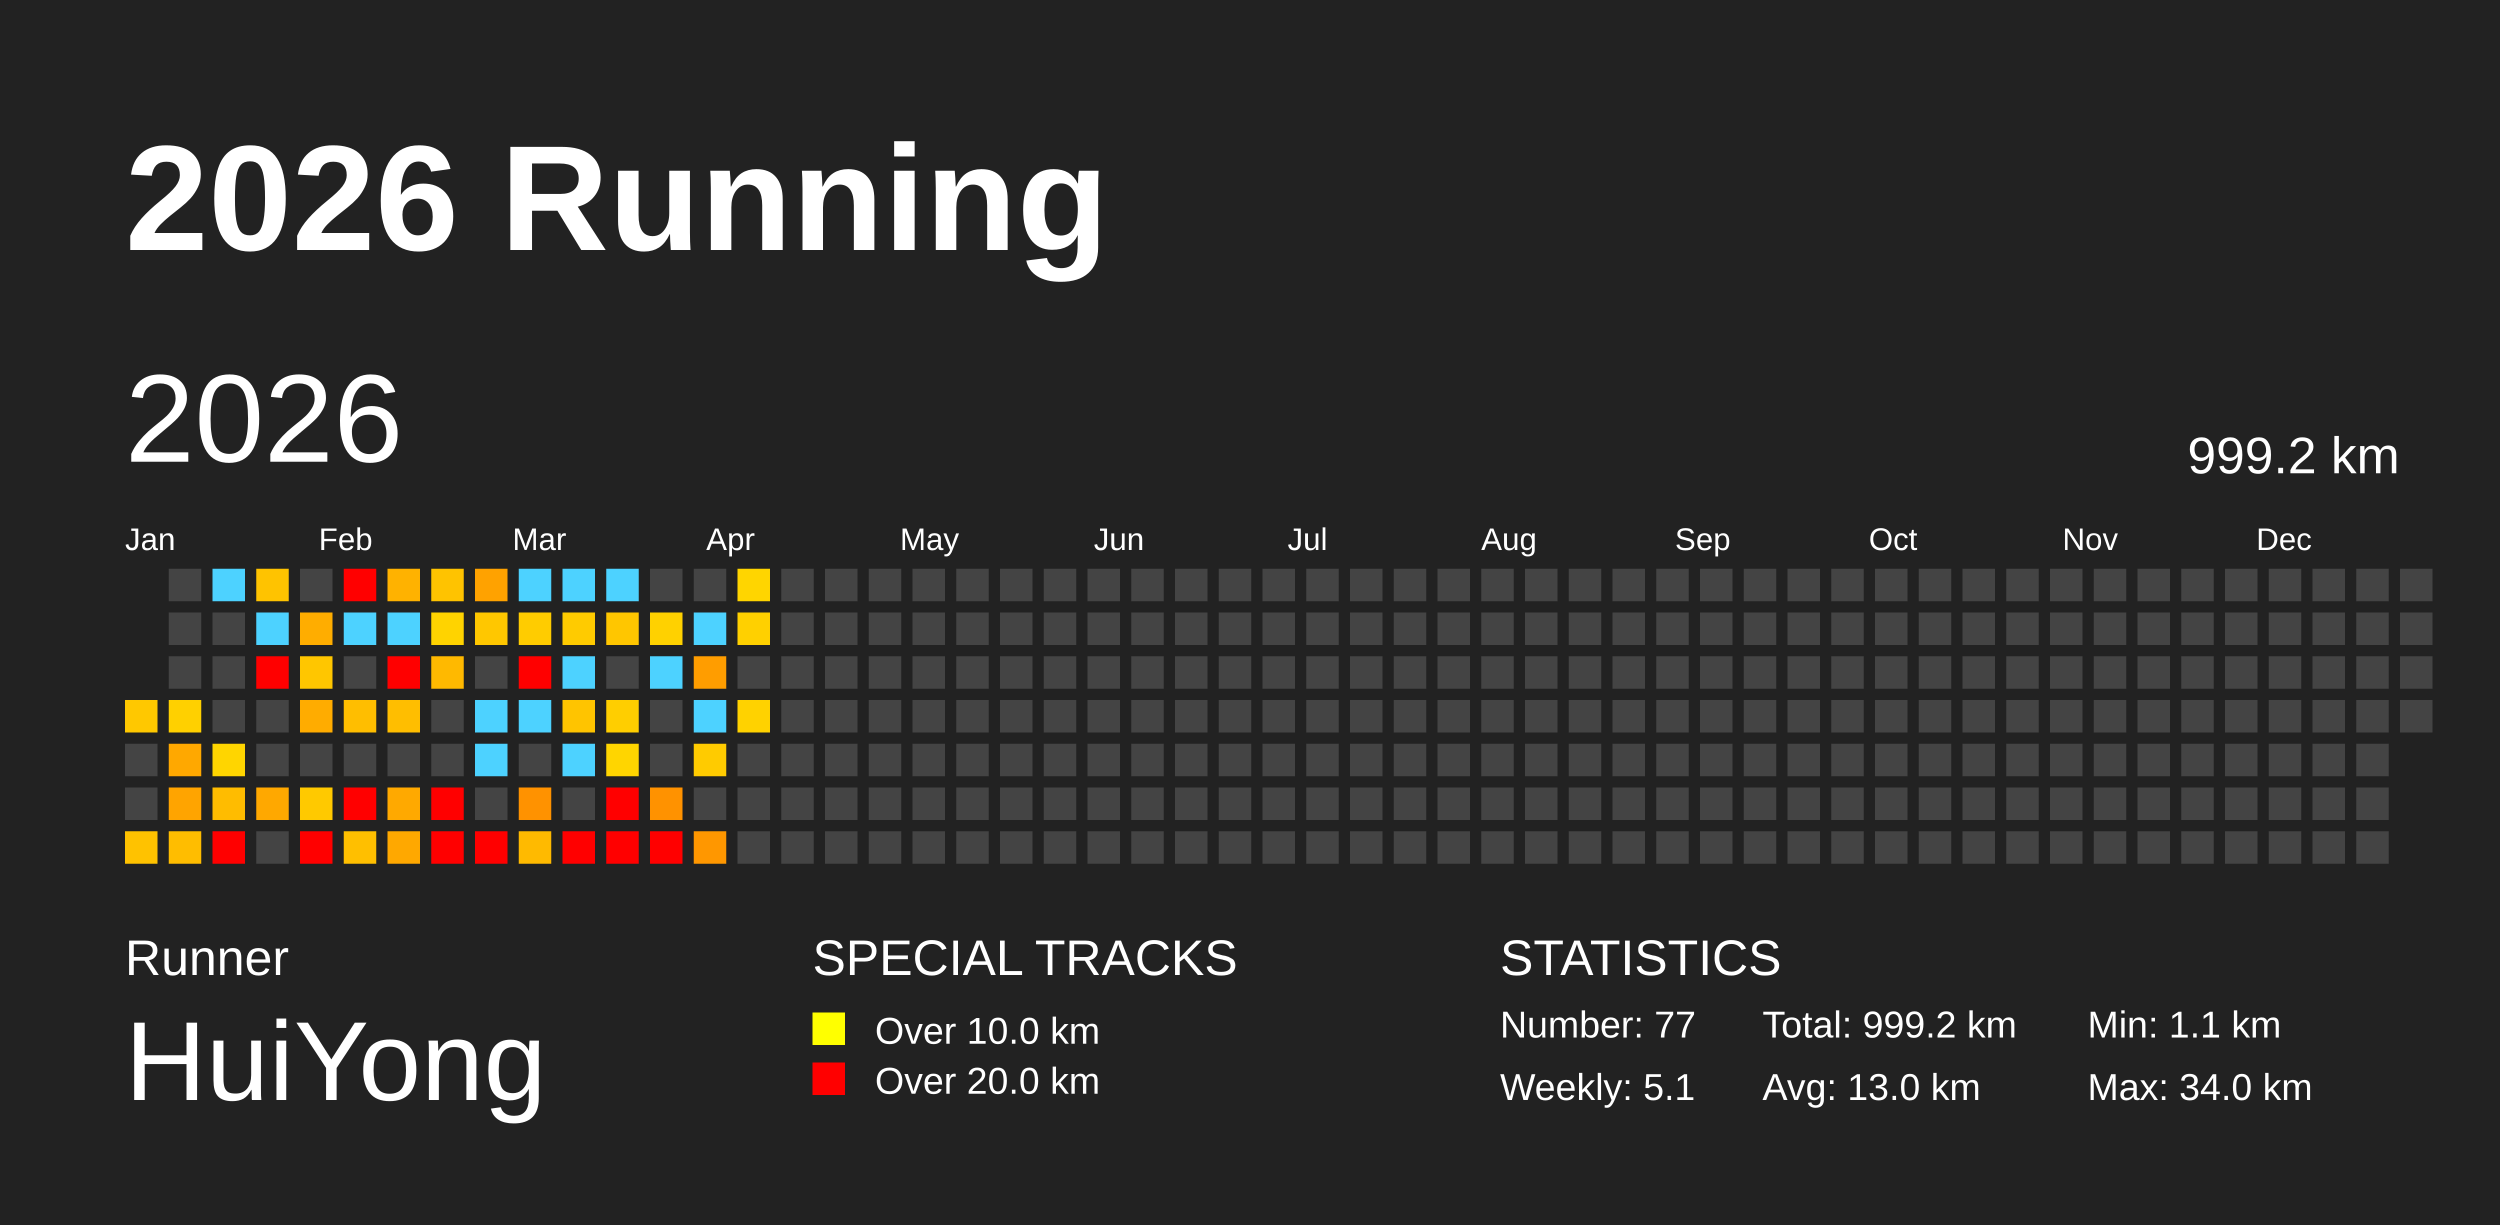
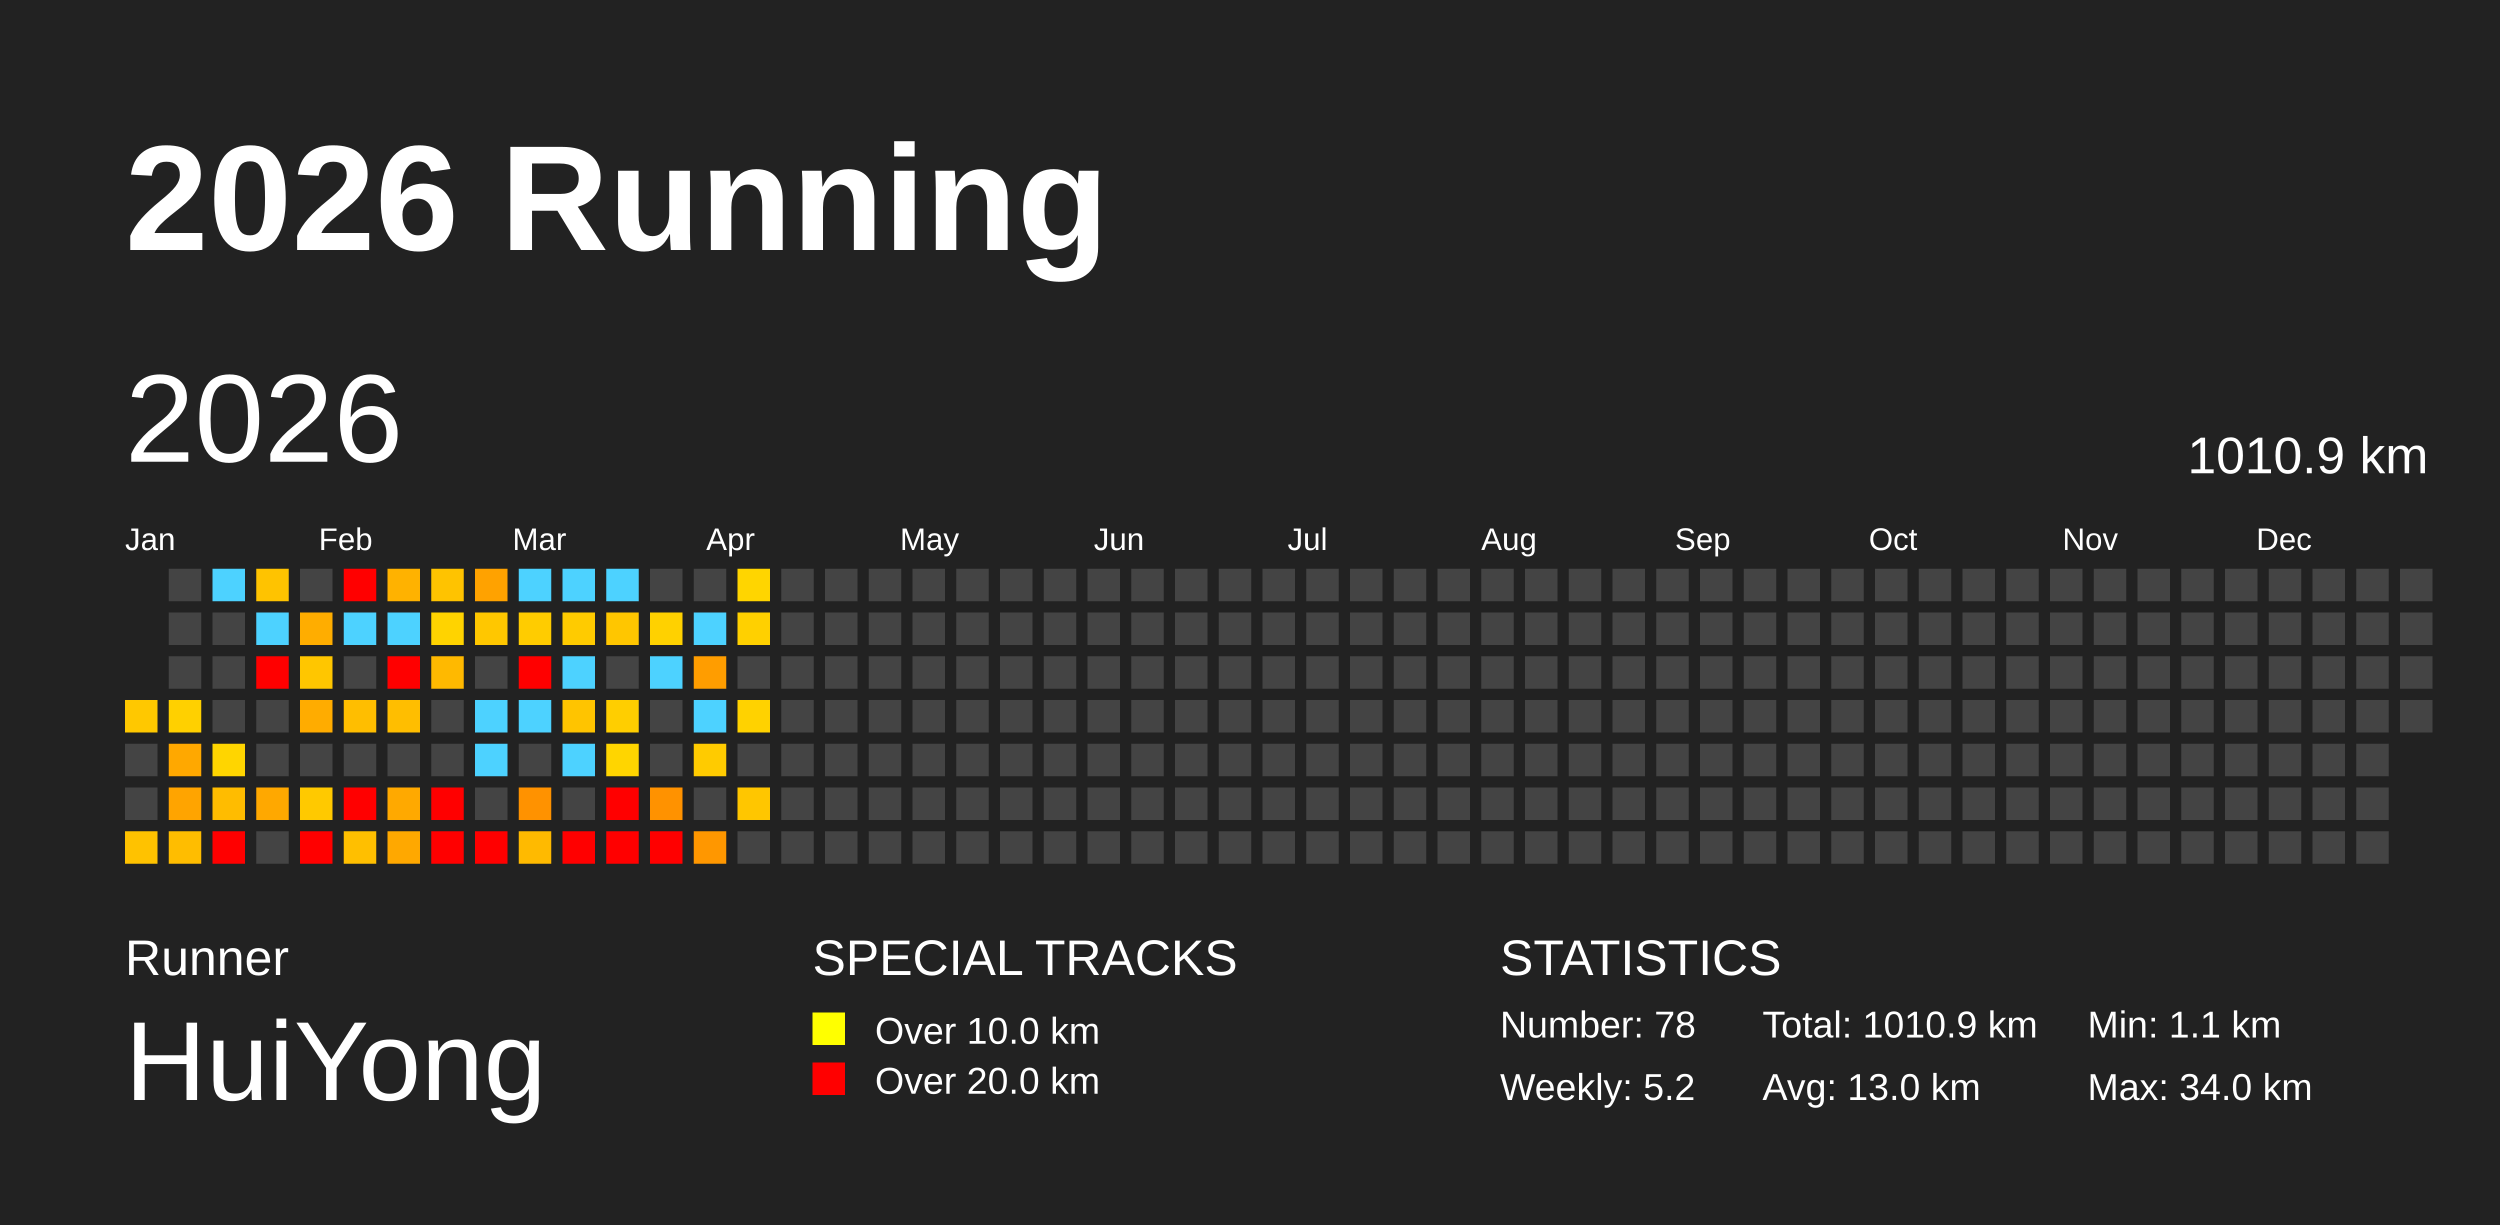
<svg xmlns="http://www.w3.org/2000/svg" baseProfile="full" height="98mm" version="1.1" viewBox="0,0,200,98" width="200mm">
  <defs />
  <rect fill="#222222" height="98" width="200" x="0" y="0" />
  <text fill="#FFFFFF" style="font-size:12px; font-family:Arial; font-weight:bold;" x="10" y="20">2026 Running</text>
  <text fill="#FFFFFF" style="font-size:4px; font-family:Arial" x="10" y="78">Runner</text>
  <text fill="#FFFFFF" style="font-size:9px; font-family:Arial" x="10" y="88">HuiYong</text>
  <text fill="#FFFFFF" style="font-size:4px; font-family:Arial" x="65" y="78">SPECIAL TRACKS</text>
  <rect fill="yellow" height="2.6" width="2.6" x="65" y="81" />
  <text fill="#FFFFFF" style="font-size:3px; font-family:Arial" x="70" y="83.5">Over 10.0 km</text>
  <rect fill="red" height="2.6" width="2.6" x="65" y="85" />
  <text fill="#FFFFFF" style="font-size:3px; font-family:Arial" x="70" y="87.5">Over 20.0 km</text>
  <text fill="#FFFFFF" style="font-size:4px; font-family:Arial" x="120" y="78">STATISTICS</text>
-   <text fill="#FFFFFF" style="font-size:3px; font-family:Arial" x="120" y="83">Number: 77</text>
-   <text fill="#FFFFFF" style="font-size:3px; font-family:Arial" x="120" y="88">Weekly: 5.1</text>
-   <text fill="#FFFFFF" style="font-size:3px; font-family:Arial" x="141" y="83">Total: 999.2 km</text>
+   <text fill="#FFFFFF" style="font-size:3px; font-family:Arial" x="120" y="83">Number: 78</text>
+   <text fill="#FFFFFF" style="font-size:3px; font-family:Arial" x="120" y="88">Weekly: 5.2</text>
+   <text fill="#FFFFFF" style="font-size:3px; font-family:Arial" x="141" y="83">Total: 1010.9 km</text>
  <text fill="#FFFFFF" style="font-size:3px; font-family:Arial" x="141" y="88">Avg: 13.0 km</text>
  <text fill="#FFFFFF" style="font-size:3px; font-family:Arial" x="167" y="83">Min: 1.1 km</text>
  <text fill="#FFFFFF" style="font-size:3px; font-family:Arial" x="167" y="88">Max: 34.0 km</text>
  <text dominant-baseline="hanging" fill="#FFFFFF" style="font-size:10.0px; font-family:Arial;" x="10" y="30">2026</text>
-   <text dominant-baseline="hanging" fill="#FFFFFF" style="font-size:4.125px; font-family:Arial;" x="175" y="35">999.2 km</text>
+   <text dominant-baseline="hanging" fill="#FFFFFF" style="font-size:4.125px; font-family:Arial;" x="175" y="35">1010.9 km</text>
  <text fill="#FFFFFF" style="font-size:2.5px; font-family:Arial" x="10.0" y="44">Jan</text>
  <text fill="#FFFFFF" style="font-size:2.5px; font-family:Arial" x="25.5" y="44">Feb</text>
  <text fill="#FFFFFF" style="font-size:2.5px; font-family:Arial" x="41.0" y="44">Mar</text>
  <text fill="#FFFFFF" style="font-size:2.5px; font-family:Arial" x="56.5" y="44">Apr</text>
  <text fill="#FFFFFF" style="font-size:2.5px; font-family:Arial" x="72.0" y="44">May</text>
  <text fill="#FFFFFF" style="font-size:2.5px; font-family:Arial" x="87.5" y="44">Jun</text>
  <text fill="#FFFFFF" style="font-size:2.5px; font-family:Arial" x="103.0" y="44">Jul</text>
  <text fill="#FFFFFF" style="font-size:2.5px; font-family:Arial" x="118.5" y="44">Aug</text>
  <text fill="#FFFFFF" style="font-size:2.5px; font-family:Arial" x="134.0" y="44">Sep</text>
  <text fill="#FFFFFF" style="font-size:2.5px; font-family:Arial" x="149.5" y="44">Oct</text>
  <text fill="#FFFFFF" style="font-size:2.5px; font-family:Arial" x="165.0" y="44">Nov</text>
  <text fill="#FFFFFF" style="font-size:2.5px; font-family:Arial" x="180.5" y="44">Dec</text>
  <rect fill="#ffc800" height="2.6" width="2.6" x="10.0" y="56.0" />
  <rect fill="#444444" height="2.6" width="2.6" x="10.0" y="59.5" />
  <rect fill="#444444" height="2.6" width="2.6" x="10.0" y="63.0" />
  <rect fill="#ffc200" height="2.6" width="2.6" x="10.0" y="66.5" />
  <rect fill="#444444" height="2.6" width="2.6" x="13.5" y="45.5" />
  <rect fill="#444444" height="2.6" width="2.6" x="13.5" y="49.0" />
  <rect fill="#444444" height="2.6" width="2.6" x="13.5" y="52.5" />
  <rect fill="#ffd000" height="2.6" width="2.6" x="13.5" y="56.0" />
  <rect fill="#ffa800" height="2.6" width="2.6" x="13.5" y="59.5" />
  <rect fill="#ffa400" height="2.6" width="2.6" x="13.5" y="63.0" />
  <rect fill="#ffbd00" height="2.6" width="2.6" x="13.5" y="66.5" />
  <rect fill="#4dd2ff" height="2.6" width="2.6" x="17.0" y="45.5" />
  <rect fill="#444444" height="2.6" width="2.6" x="17.0" y="49.0" />
  <rect fill="#444444" height="2.6" width="2.6" x="17.0" y="52.5" />
  <rect fill="#444444" height="2.6" width="2.6" x="17.0" y="56.0" />
  <rect fill="#ffd500" height="2.6" width="2.6" x="17.0" y="59.5" />
  <rect fill="#ffbc00" height="2.6" width="2.6" x="17.0" y="63.0" />
  <rect fill="red" height="2.6" width="2.6" x="17.0" y="66.5" />
  <rect fill="#ffc300" height="2.6" width="2.6" x="20.5" y="45.5" />
  <rect fill="#4dd2ff" height="2.6" width="2.6" x="20.5" y="49.0" />
  <rect fill="red" height="2.6" width="2.6" x="20.5" y="52.5" />
  <rect fill="#444444" height="2.6" width="2.6" x="20.5" y="56.0" />
  <rect fill="#444444" height="2.6" width="2.6" x="20.5" y="59.5" />
  <rect fill="#ffa800" height="2.6" width="2.6" x="20.5" y="63.0" />
  <rect fill="#444444" height="2.6" width="2.6" x="20.5" y="66.5" />
  <rect fill="#444444" height="2.6" width="2.6" x="24.0" y="45.5" />
  <rect fill="#ffad00" height="2.6" width="2.6" x="24.0" y="49.0" />
  <rect fill="#ffc600" height="2.6" width="2.6" x="24.0" y="52.5" />
  <rect fill="#ffac00" height="2.6" width="2.6" x="24.0" y="56.0" />
  <rect fill="#444444" height="2.6" width="2.6" x="24.0" y="59.5" />
  <rect fill="#ffc900" height="2.6" width="2.6" x="24.0" y="63.0" />
  <rect fill="red" height="2.6" width="2.6" x="24.0" y="66.5" />
  <rect fill="red" height="2.6" width="2.6" x="27.5" y="45.5" />
  <rect fill="#4dd2ff" height="2.6" width="2.6" x="27.5" y="49.0" />
  <rect fill="#444444" height="2.6" width="2.6" x="27.5" y="52.5" />
  <rect fill="#ffbe00" height="2.6" width="2.6" x="27.5" y="56.0" />
  <rect fill="#444444" height="2.6" width="2.6" x="27.5" y="59.5" />
  <rect fill="red" height="2.6" width="2.6" x="27.5" y="63.0" />
  <rect fill="#ffbf00" height="2.6" width="2.6" x="27.5" y="66.5" />
  <rect fill="#ffb200" height="2.6" width="2.6" x="31.0" y="45.5" />
  <rect fill="#4dd2ff" height="2.6" width="2.6" x="31.0" y="49.0" />
  <rect fill="red" height="2.6" width="2.6" x="31.0" y="52.5" />
  <rect fill="#ffbe00" height="2.6" width="2.6" x="31.0" y="56.0" />
  <rect fill="#444444" height="2.6" width="2.6" x="31.0" y="59.5" />
  <rect fill="#ffa900" height="2.6" width="2.6" x="31.0" y="63.0" />
  <rect fill="#ffa800" height="2.6" width="2.6" x="31.0" y="66.5" />
  <rect fill="#ffc300" height="2.6" width="2.6" x="34.5" y="45.5" />
  <rect fill="#ffd300" height="2.6" width="2.6" x="34.5" y="49.0" />
  <rect fill="#ffb900" height="2.6" width="2.6" x="34.5" y="52.5" />
  <rect fill="#444444" height="2.6" width="2.6" x="34.5" y="56.0" />
  <rect fill="#444444" height="2.6" width="2.6" x="34.5" y="59.5" />
  <rect fill="red" height="2.6" width="2.6" x="34.5" y="63.0" />
  <rect fill="red" height="2.6" width="2.6" x="34.5" y="66.5" />
  <rect fill="#ffa200" height="2.6" width="2.6" x="38.0" y="45.5" />
  <rect fill="#ffc700" height="2.6" width="2.6" x="38.0" y="49.0" />
  <rect fill="#444444" height="2.6" width="2.6" x="38.0" y="52.5" />
  <rect fill="#4dd2ff" height="2.6" width="2.6" x="38.0" y="56.0" />
  <rect fill="#4dd2ff" height="2.6" width="2.6" x="38.0" y="59.5" />
  <rect fill="#444444" height="2.6" width="2.6" x="38.0" y="63.0" />
  <rect fill="red" height="2.6" width="2.6" x="38.0" y="66.5" />
  <rect fill="#4dd2ff" height="2.6" width="2.6" x="41.5" y="45.5" />
  <rect fill="#ffcc00" height="2.6" width="2.6" x="41.5" y="49.0" />
  <rect fill="red" height="2.6" width="2.6" x="41.5" y="52.5" />
  <rect fill="#4dd2ff" height="2.6" width="2.6" x="41.5" y="56.0" />
  <rect fill="#444444" height="2.6" width="2.6" x="41.5" y="59.5" />
  <rect fill="#ff9200" height="2.6" width="2.6" x="41.5" y="63.0" />
  <rect fill="#ffba00" height="2.6" width="2.6" x="41.5" y="66.5" />
  <rect fill="#4dd2ff" height="2.6" width="2.6" x="45.0" y="45.5" />
  <rect fill="#ffcb00" height="2.6" width="2.6" x="45.0" y="49.0" />
  <rect fill="#4dd2ff" height="2.6" width="2.6" x="45.0" y="52.5" />
  <rect fill="#ffc400" height="2.6" width="2.6" x="45.0" y="56.0" />
  <rect fill="#4dd2ff" height="2.6" width="2.6" x="45.0" y="59.5" />
  <rect fill="#444444" height="2.6" width="2.6" x="45.0" y="63.0" />
  <rect fill="red" height="2.6" width="2.6" x="45.0" y="66.5" />
  <rect fill="#4dd2ff" height="2.6" width="2.6" x="48.5" y="45.5" />
  <rect fill="#ffc600" height="2.6" width="2.6" x="48.5" y="49.0" />
  <rect fill="#444444" height="2.6" width="2.6" x="48.5" y="52.5" />
  <rect fill="#ffce00" height="2.6" width="2.6" x="48.5" y="56.0" />
  <rect fill="#ffd500" height="2.6" width="2.6" x="48.5" y="59.5" />
  <rect fill="red" height="2.6" width="2.6" x="48.5" y="63.0" />
  <rect fill="red" height="2.6" width="2.6" x="48.5" y="66.5" />
  <rect fill="#444444" height="2.6" width="2.6" x="52.0" y="45.5" />
  <rect fill="#ffd100" height="2.6" width="2.6" x="52.0" y="49.0" />
  <rect fill="#4dd2ff" height="2.6" width="2.6" x="52.0" y="52.5" />
  <rect fill="#444444" height="2.6" width="2.6" x="52.0" y="56.0" />
  <rect fill="#444444" height="2.6" width="2.6" x="52.0" y="59.5" />
  <rect fill="#ff9200" height="2.6" width="2.6" x="52.0" y="63.0" />
  <rect fill="red" height="2.6" width="2.6" x="52.0" y="66.5" />
  <rect fill="#444444" height="2.6" width="2.6" x="55.5" y="45.5" />
  <rect fill="#4dd2ff" height="2.6" width="2.6" x="55.5" y="49.0" />
  <rect fill="#ff9d00" height="2.6" width="2.6" x="55.5" y="52.5" />
  <rect fill="#4dd2ff" height="2.6" width="2.6" x="55.5" y="56.0" />
  <rect fill="#ffcb00" height="2.6" width="2.6" x="55.5" y="59.5" />
  <rect fill="#444444" height="2.6" width="2.6" x="55.5" y="63.0" />
  <rect fill="#ff9700" height="2.6" width="2.6" x="55.5" y="66.5" />
  <rect fill="#ffd500" height="2.6" width="2.6" x="59.0" y="45.5" />
  <rect fill="#ffd000" height="2.6" width="2.6" x="59.0" y="49.0" />
  <rect fill="#444444" height="2.6" width="2.6" x="59.0" y="52.5" />
  <rect fill="#ffd200" height="2.6" width="2.6" x="59.0" y="56.0" />
  <rect fill="#444444" height="2.6" width="2.6" x="59.0" y="59.5" />
-   <rect fill="#444444" height="2.6" width="2.6" x="59.0" y="63.0" />
+   <rect fill="#ffc600" height="2.6" width="2.6" x="59.0" y="63.0" />
  <rect fill="#444444" height="2.6" width="2.6" x="59.0" y="66.5" />
  <rect fill="#444444" height="2.6" width="2.6" x="62.5" y="45.5" />
  <rect fill="#444444" height="2.6" width="2.6" x="62.5" y="49.0" />
  <rect fill="#444444" height="2.6" width="2.6" x="62.5" y="52.5" />
  <rect fill="#444444" height="2.6" width="2.6" x="62.5" y="56.0" />
  <rect fill="#444444" height="2.6" width="2.6" x="62.5" y="59.5" />
  <rect fill="#444444" height="2.6" width="2.6" x="62.5" y="63.0" />
  <rect fill="#444444" height="2.6" width="2.6" x="62.5" y="66.5" />
  <rect fill="#444444" height="2.6" width="2.6" x="66.0" y="45.5" />
  <rect fill="#444444" height="2.6" width="2.6" x="66.0" y="49.0" />
  <rect fill="#444444" height="2.6" width="2.6" x="66.0" y="52.5" />
  <rect fill="#444444" height="2.6" width="2.6" x="66.0" y="56.0" />
  <rect fill="#444444" height="2.6" width="2.6" x="66.0" y="59.5" />
  <rect fill="#444444" height="2.6" width="2.6" x="66.0" y="63.0" />
  <rect fill="#444444" height="2.6" width="2.6" x="66.0" y="66.5" />
  <rect fill="#444444" height="2.6" width="2.6" x="69.5" y="45.5" />
  <rect fill="#444444" height="2.6" width="2.6" x="69.5" y="49.0" />
  <rect fill="#444444" height="2.6" width="2.6" x="69.5" y="52.5" />
  <rect fill="#444444" height="2.6" width="2.6" x="69.5" y="56.0" />
  <rect fill="#444444" height="2.6" width="2.6" x="69.5" y="59.5" />
  <rect fill="#444444" height="2.6" width="2.6" x="69.5" y="63.0" />
  <rect fill="#444444" height="2.6" width="2.6" x="69.5" y="66.5" />
  <rect fill="#444444" height="2.6" width="2.6" x="73.0" y="45.5" />
  <rect fill="#444444" height="2.6" width="2.6" x="73.0" y="49.0" />
  <rect fill="#444444" height="2.6" width="2.6" x="73.0" y="52.5" />
  <rect fill="#444444" height="2.6" width="2.6" x="73.0" y="56.0" />
  <rect fill="#444444" height="2.6" width="2.6" x="73.0" y="59.5" />
  <rect fill="#444444" height="2.6" width="2.6" x="73.0" y="63.0" />
  <rect fill="#444444" height="2.6" width="2.6" x="73.0" y="66.5" />
  <rect fill="#444444" height="2.6" width="2.6" x="76.5" y="45.5" />
  <rect fill="#444444" height="2.6" width="2.6" x="76.5" y="49.0" />
  <rect fill="#444444" height="2.6" width="2.6" x="76.5" y="52.5" />
  <rect fill="#444444" height="2.6" width="2.6" x="76.5" y="56.0" />
  <rect fill="#444444" height="2.6" width="2.6" x="76.5" y="59.5" />
  <rect fill="#444444" height="2.6" width="2.6" x="76.5" y="63.0" />
  <rect fill="#444444" height="2.6" width="2.6" x="76.5" y="66.5" />
  <rect fill="#444444" height="2.6" width="2.6" x="80.0" y="45.5" />
  <rect fill="#444444" height="2.6" width="2.6" x="80.0" y="49.0" />
  <rect fill="#444444" height="2.6" width="2.6" x="80.0" y="52.5" />
  <rect fill="#444444" height="2.6" width="2.6" x="80.0" y="56.0" />
  <rect fill="#444444" height="2.6" width="2.6" x="80.0" y="59.5" />
  <rect fill="#444444" height="2.6" width="2.6" x="80.0" y="63.0" />
  <rect fill="#444444" height="2.6" width="2.6" x="80.0" y="66.5" />
  <rect fill="#444444" height="2.6" width="2.6" x="83.5" y="45.5" />
  <rect fill="#444444" height="2.6" width="2.6" x="83.5" y="49.0" />
  <rect fill="#444444" height="2.6" width="2.6" x="83.5" y="52.5" />
  <rect fill="#444444" height="2.6" width="2.6" x="83.5" y="56.0" />
  <rect fill="#444444" height="2.6" width="2.6" x="83.5" y="59.5" />
  <rect fill="#444444" height="2.6" width="2.6" x="83.5" y="63.0" />
  <rect fill="#444444" height="2.6" width="2.6" x="83.5" y="66.5" />
  <rect fill="#444444" height="2.6" width="2.6" x="87.0" y="45.5" />
  <rect fill="#444444" height="2.6" width="2.6" x="87.0" y="49.0" />
  <rect fill="#444444" height="2.6" width="2.6" x="87.0" y="52.5" />
  <rect fill="#444444" height="2.6" width="2.6" x="87.0" y="56.0" />
  <rect fill="#444444" height="2.6" width="2.6" x="87.0" y="59.5" />
  <rect fill="#444444" height="2.6" width="2.6" x="87.0" y="63.0" />
  <rect fill="#444444" height="2.6" width="2.6" x="87.0" y="66.5" />
  <rect fill="#444444" height="2.6" width="2.6" x="90.5" y="45.5" />
  <rect fill="#444444" height="2.6" width="2.6" x="90.5" y="49.0" />
  <rect fill="#444444" height="2.6" width="2.6" x="90.5" y="52.5" />
  <rect fill="#444444" height="2.6" width="2.6" x="90.5" y="56.0" />
  <rect fill="#444444" height="2.6" width="2.6" x="90.5" y="59.5" />
  <rect fill="#444444" height="2.6" width="2.6" x="90.5" y="63.0" />
  <rect fill="#444444" height="2.6" width="2.6" x="90.5" y="66.5" />
  <rect fill="#444444" height="2.6" width="2.6" x="94.0" y="45.5" />
  <rect fill="#444444" height="2.6" width="2.6" x="94.0" y="49.0" />
  <rect fill="#444444" height="2.6" width="2.6" x="94.0" y="52.5" />
  <rect fill="#444444" height="2.6" width="2.6" x="94.0" y="56.0" />
  <rect fill="#444444" height="2.6" width="2.6" x="94.0" y="59.5" />
  <rect fill="#444444" height="2.6" width="2.6" x="94.0" y="63.0" />
  <rect fill="#444444" height="2.6" width="2.6" x="94.0" y="66.5" />
  <rect fill="#444444" height="2.6" width="2.6" x="97.5" y="45.5" />
  <rect fill="#444444" height="2.6" width="2.6" x="97.5" y="49.0" />
  <rect fill="#444444" height="2.6" width="2.6" x="97.5" y="52.5" />
  <rect fill="#444444" height="2.6" width="2.6" x="97.5" y="56.0" />
  <rect fill="#444444" height="2.6" width="2.6" x="97.5" y="59.5" />
  <rect fill="#444444" height="2.6" width="2.6" x="97.5" y="63.0" />
  <rect fill="#444444" height="2.6" width="2.6" x="97.5" y="66.5" />
  <rect fill="#444444" height="2.6" width="2.6" x="101.0" y="45.5" />
  <rect fill="#444444" height="2.6" width="2.6" x="101.0" y="49.0" />
  <rect fill="#444444" height="2.6" width="2.6" x="101.0" y="52.5" />
  <rect fill="#444444" height="2.6" width="2.6" x="101.0" y="56.0" />
  <rect fill="#444444" height="2.6" width="2.6" x="101.0" y="59.5" />
  <rect fill="#444444" height="2.6" width="2.6" x="101.0" y="63.0" />
  <rect fill="#444444" height="2.6" width="2.6" x="101.0" y="66.5" />
  <rect fill="#444444" height="2.6" width="2.6" x="104.5" y="45.5" />
  <rect fill="#444444" height="2.6" width="2.6" x="104.5" y="49.0" />
  <rect fill="#444444" height="2.6" width="2.6" x="104.5" y="52.5" />
  <rect fill="#444444" height="2.6" width="2.6" x="104.5" y="56.0" />
  <rect fill="#444444" height="2.6" width="2.6" x="104.5" y="59.5" />
  <rect fill="#444444" height="2.6" width="2.6" x="104.5" y="63.0" />
  <rect fill="#444444" height="2.6" width="2.6" x="104.5" y="66.5" />
  <rect fill="#444444" height="2.6" width="2.6" x="108.0" y="45.5" />
  <rect fill="#444444" height="2.6" width="2.6" x="108.0" y="49.0" />
  <rect fill="#444444" height="2.6" width="2.6" x="108.0" y="52.5" />
  <rect fill="#444444" height="2.6" width="2.6" x="108.0" y="56.0" />
  <rect fill="#444444" height="2.6" width="2.6" x="108.0" y="59.5" />
  <rect fill="#444444" height="2.6" width="2.6" x="108.0" y="63.0" />
  <rect fill="#444444" height="2.6" width="2.6" x="108.0" y="66.5" />
  <rect fill="#444444" height="2.6" width="2.6" x="111.5" y="45.5" />
  <rect fill="#444444" height="2.6" width="2.6" x="111.5" y="49.0" />
  <rect fill="#444444" height="2.6" width="2.6" x="111.5" y="52.5" />
  <rect fill="#444444" height="2.6" width="2.6" x="111.5" y="56.0" />
  <rect fill="#444444" height="2.6" width="2.6" x="111.5" y="59.5" />
  <rect fill="#444444" height="2.6" width="2.6" x="111.5" y="63.0" />
  <rect fill="#444444" height="2.6" width="2.6" x="111.5" y="66.5" />
  <rect fill="#444444" height="2.6" width="2.6" x="115.0" y="45.5" />
  <rect fill="#444444" height="2.6" width="2.6" x="115.0" y="49.0" />
  <rect fill="#444444" height="2.6" width="2.6" x="115.0" y="52.5" />
  <rect fill="#444444" height="2.6" width="2.6" x="115.0" y="56.0" />
  <rect fill="#444444" height="2.6" width="2.6" x="115.0" y="59.5" />
  <rect fill="#444444" height="2.6" width="2.6" x="115.0" y="63.0" />
  <rect fill="#444444" height="2.6" width="2.6" x="115.0" y="66.5" />
  <rect fill="#444444" height="2.6" width="2.6" x="118.5" y="45.5" />
  <rect fill="#444444" height="2.6" width="2.6" x="118.5" y="49.0" />
  <rect fill="#444444" height="2.6" width="2.6" x="118.5" y="52.5" />
  <rect fill="#444444" height="2.6" width="2.6" x="118.5" y="56.0" />
  <rect fill="#444444" height="2.6" width="2.6" x="118.5" y="59.5" />
  <rect fill="#444444" height="2.6" width="2.6" x="118.5" y="63.0" />
  <rect fill="#444444" height="2.6" width="2.6" x="118.5" y="66.5" />
  <rect fill="#444444" height="2.6" width="2.6" x="122.0" y="45.5" />
  <rect fill="#444444" height="2.6" width="2.6" x="122.0" y="49.0" />
  <rect fill="#444444" height="2.6" width="2.6" x="122.0" y="52.5" />
  <rect fill="#444444" height="2.6" width="2.6" x="122.0" y="56.0" />
  <rect fill="#444444" height="2.6" width="2.6" x="122.0" y="59.5" />
  <rect fill="#444444" height="2.6" width="2.6" x="122.0" y="63.0" />
  <rect fill="#444444" height="2.6" width="2.6" x="122.0" y="66.5" />
  <rect fill="#444444" height="2.6" width="2.6" x="125.5" y="45.5" />
  <rect fill="#444444" height="2.6" width="2.6" x="125.5" y="49.0" />
  <rect fill="#444444" height="2.6" width="2.6" x="125.5" y="52.5" />
  <rect fill="#444444" height="2.6" width="2.6" x="125.5" y="56.0" />
  <rect fill="#444444" height="2.6" width="2.6" x="125.5" y="59.5" />
  <rect fill="#444444" height="2.6" width="2.6" x="125.5" y="63.0" />
  <rect fill="#444444" height="2.6" width="2.6" x="125.5" y="66.5" />
  <rect fill="#444444" height="2.6" width="2.6" x="129.0" y="45.5" />
  <rect fill="#444444" height="2.6" width="2.6" x="129.0" y="49.0" />
  <rect fill="#444444" height="2.6" width="2.6" x="129.0" y="52.5" />
  <rect fill="#444444" height="2.6" width="2.6" x="129.0" y="56.0" />
  <rect fill="#444444" height="2.6" width="2.6" x="129.0" y="59.5" />
  <rect fill="#444444" height="2.6" width="2.6" x="129.0" y="63.0" />
  <rect fill="#444444" height="2.6" width="2.6" x="129.0" y="66.5" />
  <rect fill="#444444" height="2.6" width="2.6" x="132.5" y="45.5" />
  <rect fill="#444444" height="2.6" width="2.6" x="132.5" y="49.0" />
  <rect fill="#444444" height="2.6" width="2.6" x="132.5" y="52.5" />
  <rect fill="#444444" height="2.6" width="2.6" x="132.5" y="56.0" />
  <rect fill="#444444" height="2.6" width="2.6" x="132.5" y="59.5" />
  <rect fill="#444444" height="2.6" width="2.6" x="132.5" y="63.0" />
  <rect fill="#444444" height="2.6" width="2.6" x="132.5" y="66.5" />
  <rect fill="#444444" height="2.6" width="2.6" x="136.0" y="45.5" />
  <rect fill="#444444" height="2.6" width="2.6" x="136.0" y="49.0" />
  <rect fill="#444444" height="2.6" width="2.6" x="136.0" y="52.5" />
  <rect fill="#444444" height="2.6" width="2.6" x="136.0" y="56.0" />
  <rect fill="#444444" height="2.6" width="2.6" x="136.0" y="59.5" />
  <rect fill="#444444" height="2.6" width="2.6" x="136.0" y="63.0" />
  <rect fill="#444444" height="2.6" width="2.6" x="136.0" y="66.5" />
  <rect fill="#444444" height="2.6" width="2.6" x="139.5" y="45.5" />
  <rect fill="#444444" height="2.6" width="2.6" x="139.5" y="49.0" />
  <rect fill="#444444" height="2.6" width="2.6" x="139.5" y="52.5" />
  <rect fill="#444444" height="2.6" width="2.6" x="139.5" y="56.0" />
  <rect fill="#444444" height="2.6" width="2.6" x="139.5" y="59.5" />
  <rect fill="#444444" height="2.6" width="2.6" x="139.5" y="63.0" />
  <rect fill="#444444" height="2.6" width="2.6" x="139.5" y="66.5" />
  <rect fill="#444444" height="2.6" width="2.6" x="143.0" y="45.5" />
  <rect fill="#444444" height="2.6" width="2.6" x="143.0" y="49.0" />
  <rect fill="#444444" height="2.6" width="2.6" x="143.0" y="52.5" />
  <rect fill="#444444" height="2.6" width="2.6" x="143.0" y="56.0" />
  <rect fill="#444444" height="2.6" width="2.6" x="143.0" y="59.5" />
  <rect fill="#444444" height="2.6" width="2.6" x="143.0" y="63.0" />
  <rect fill="#444444" height="2.6" width="2.6" x="143.0" y="66.5" />
  <rect fill="#444444" height="2.6" width="2.6" x="146.5" y="45.5" />
  <rect fill="#444444" height="2.6" width="2.6" x="146.5" y="49.0" />
  <rect fill="#444444" height="2.6" width="2.6" x="146.5" y="52.5" />
  <rect fill="#444444" height="2.6" width="2.6" x="146.5" y="56.0" />
  <rect fill="#444444" height="2.6" width="2.6" x="146.5" y="59.5" />
  <rect fill="#444444" height="2.6" width="2.6" x="146.5" y="63.0" />
  <rect fill="#444444" height="2.6" width="2.6" x="146.5" y="66.5" />
  <rect fill="#444444" height="2.6" width="2.6" x="150.0" y="45.5" />
  <rect fill="#444444" height="2.6" width="2.6" x="150.0" y="49.0" />
  <rect fill="#444444" height="2.6" width="2.6" x="150.0" y="52.5" />
  <rect fill="#444444" height="2.6" width="2.6" x="150.0" y="56.0" />
  <rect fill="#444444" height="2.6" width="2.6" x="150.0" y="59.5" />
  <rect fill="#444444" height="2.6" width="2.6" x="150.0" y="63.0" />
  <rect fill="#444444" height="2.6" width="2.6" x="150.0" y="66.5" />
  <rect fill="#444444" height="2.6" width="2.6" x="153.5" y="45.5" />
  <rect fill="#444444" height="2.6" width="2.6" x="153.5" y="49.0" />
  <rect fill="#444444" height="2.6" width="2.6" x="153.5" y="52.5" />
  <rect fill="#444444" height="2.6" width="2.6" x="153.5" y="56.0" />
  <rect fill="#444444" height="2.6" width="2.6" x="153.5" y="59.5" />
  <rect fill="#444444" height="2.6" width="2.6" x="153.5" y="63.0" />
  <rect fill="#444444" height="2.6" width="2.6" x="153.5" y="66.5" />
  <rect fill="#444444" height="2.6" width="2.6" x="157.0" y="45.5" />
  <rect fill="#444444" height="2.6" width="2.6" x="157.0" y="49.0" />
  <rect fill="#444444" height="2.6" width="2.6" x="157.0" y="52.5" />
  <rect fill="#444444" height="2.6" width="2.6" x="157.0" y="56.0" />
  <rect fill="#444444" height="2.6" width="2.6" x="157.0" y="59.5" />
  <rect fill="#444444" height="2.6" width="2.6" x="157.0" y="63.0" />
  <rect fill="#444444" height="2.6" width="2.6" x="157.0" y="66.5" />
  <rect fill="#444444" height="2.6" width="2.6" x="160.5" y="45.5" />
  <rect fill="#444444" height="2.6" width="2.6" x="160.5" y="49.0" />
  <rect fill="#444444" height="2.6" width="2.6" x="160.5" y="52.5" />
  <rect fill="#444444" height="2.6" width="2.6" x="160.5" y="56.0" />
  <rect fill="#444444" height="2.6" width="2.6" x="160.5" y="59.5" />
  <rect fill="#444444" height="2.6" width="2.6" x="160.5" y="63.0" />
  <rect fill="#444444" height="2.6" width="2.6" x="160.5" y="66.5" />
  <rect fill="#444444" height="2.6" width="2.6" x="164.0" y="45.5" />
  <rect fill="#444444" height="2.6" width="2.6" x="164.0" y="49.0" />
  <rect fill="#444444" height="2.6" width="2.6" x="164.0" y="52.5" />
  <rect fill="#444444" height="2.6" width="2.6" x="164.0" y="56.0" />
  <rect fill="#444444" height="2.6" width="2.6" x="164.0" y="59.5" />
  <rect fill="#444444" height="2.6" width="2.6" x="164.0" y="63.0" />
  <rect fill="#444444" height="2.6" width="2.6" x="164.0" y="66.5" />
  <rect fill="#444444" height="2.6" width="2.6" x="167.5" y="45.5" />
  <rect fill="#444444" height="2.6" width="2.6" x="167.5" y="49.0" />
  <rect fill="#444444" height="2.6" width="2.6" x="167.5" y="52.5" />
  <rect fill="#444444" height="2.6" width="2.6" x="167.5" y="56.0" />
  <rect fill="#444444" height="2.6" width="2.6" x="167.5" y="59.5" />
  <rect fill="#444444" height="2.6" width="2.6" x="167.5" y="63.0" />
  <rect fill="#444444" height="2.6" width="2.6" x="167.5" y="66.5" />
  <rect fill="#444444" height="2.6" width="2.6" x="171.0" y="45.5" />
  <rect fill="#444444" height="2.6" width="2.6" x="171.0" y="49.0" />
  <rect fill="#444444" height="2.6" width="2.6" x="171.0" y="52.5" />
  <rect fill="#444444" height="2.6" width="2.6" x="171.0" y="56.0" />
  <rect fill="#444444" height="2.6" width="2.6" x="171.0" y="59.5" />
  <rect fill="#444444" height="2.6" width="2.6" x="171.0" y="63.0" />
  <rect fill="#444444" height="2.6" width="2.6" x="171.0" y="66.5" />
  <rect fill="#444444" height="2.6" width="2.6" x="174.5" y="45.5" />
  <rect fill="#444444" height="2.6" width="2.6" x="174.5" y="49.0" />
  <rect fill="#444444" height="2.6" width="2.6" x="174.5" y="52.5" />
  <rect fill="#444444" height="2.6" width="2.6" x="174.5" y="56.0" />
  <rect fill="#444444" height="2.6" width="2.6" x="174.5" y="59.5" />
  <rect fill="#444444" height="2.6" width="2.6" x="174.5" y="63.0" />
  <rect fill="#444444" height="2.6" width="2.6" x="174.5" y="66.5" />
  <rect fill="#444444" height="2.6" width="2.6" x="178.0" y="45.5" />
  <rect fill="#444444" height="2.6" width="2.6" x="178.0" y="49.0" />
  <rect fill="#444444" height="2.6" width="2.6" x="178.0" y="52.5" />
  <rect fill="#444444" height="2.6" width="2.6" x="178.0" y="56.0" />
  <rect fill="#444444" height="2.6" width="2.6" x="178.0" y="59.5" />
  <rect fill="#444444" height="2.6" width="2.6" x="178.0" y="63.0" />
  <rect fill="#444444" height="2.6" width="2.6" x="178.0" y="66.5" />
  <rect fill="#444444" height="2.6" width="2.6" x="181.5" y="45.5" />
  <rect fill="#444444" height="2.6" width="2.6" x="181.5" y="49.0" />
  <rect fill="#444444" height="2.6" width="2.6" x="181.5" y="52.5" />
  <rect fill="#444444" height="2.6" width="2.6" x="181.5" y="56.0" />
  <rect fill="#444444" height="2.6" width="2.6" x="181.5" y="59.5" />
  <rect fill="#444444" height="2.6" width="2.6" x="181.5" y="63.0" />
  <rect fill="#444444" height="2.6" width="2.6" x="181.5" y="66.5" />
  <rect fill="#444444" height="2.6" width="2.6" x="185.0" y="45.5" />
  <rect fill="#444444" height="2.6" width="2.6" x="185.0" y="49.0" />
  <rect fill="#444444" height="2.6" width="2.6" x="185.0" y="52.5" />
  <rect fill="#444444" height="2.6" width="2.6" x="185.0" y="56.0" />
  <rect fill="#444444" height="2.6" width="2.6" x="185.0" y="59.5" />
  <rect fill="#444444" height="2.6" width="2.6" x="185.0" y="63.0" />
  <rect fill="#444444" height="2.6" width="2.6" x="185.0" y="66.5" />
  <rect fill="#444444" height="2.6" width="2.6" x="188.5" y="45.5" />
  <rect fill="#444444" height="2.6" width="2.6" x="188.5" y="49.0" />
  <rect fill="#444444" height="2.6" width="2.6" x="188.5" y="52.5" />
  <rect fill="#444444" height="2.6" width="2.6" x="188.5" y="56.0" />
  <rect fill="#444444" height="2.6" width="2.6" x="188.5" y="59.5" />
  <rect fill="#444444" height="2.6" width="2.6" x="188.5" y="63.0" />
  <rect fill="#444444" height="2.6" width="2.6" x="188.5" y="66.5" />
  <rect fill="#444444" height="2.6" width="2.6" x="192.0" y="45.5" />
  <rect fill="#444444" height="2.6" width="2.6" x="192.0" y="49.0" />
  <rect fill="#444444" height="2.6" width="2.6" x="192.0" y="52.5" />
  <rect fill="#444444" height="2.6" width="2.6" x="192.0" y="56.0" />
</svg>
